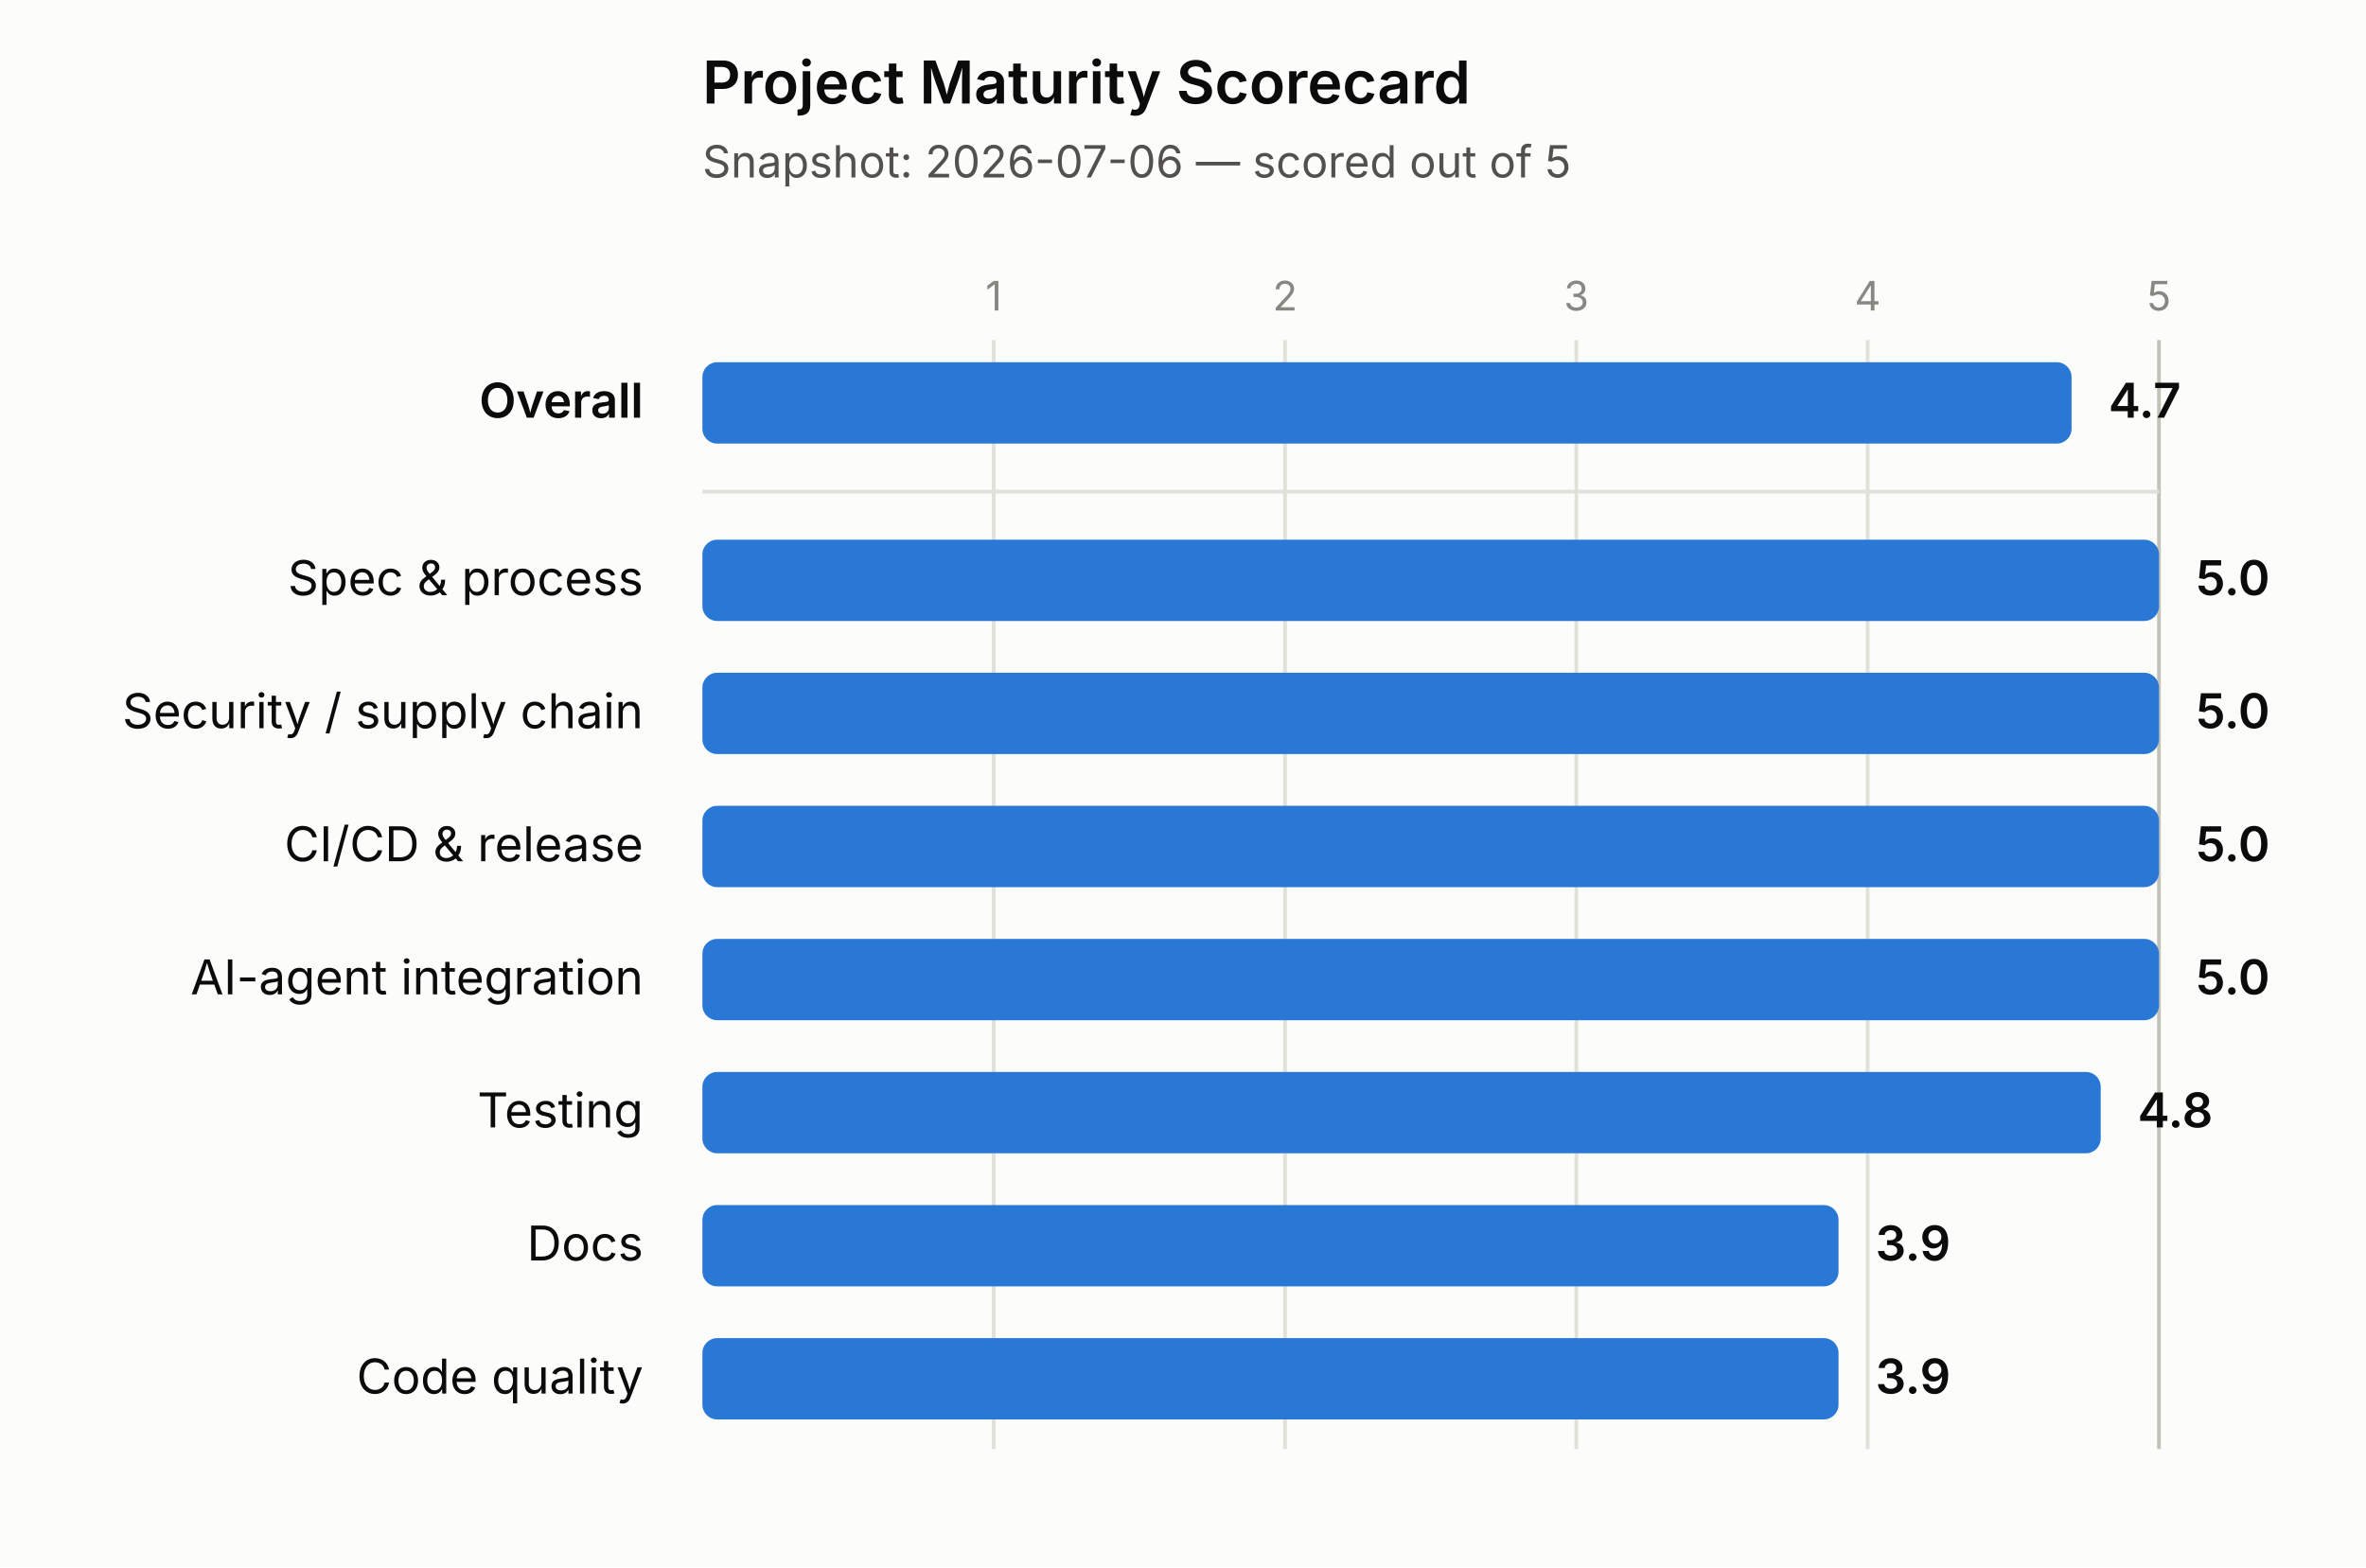
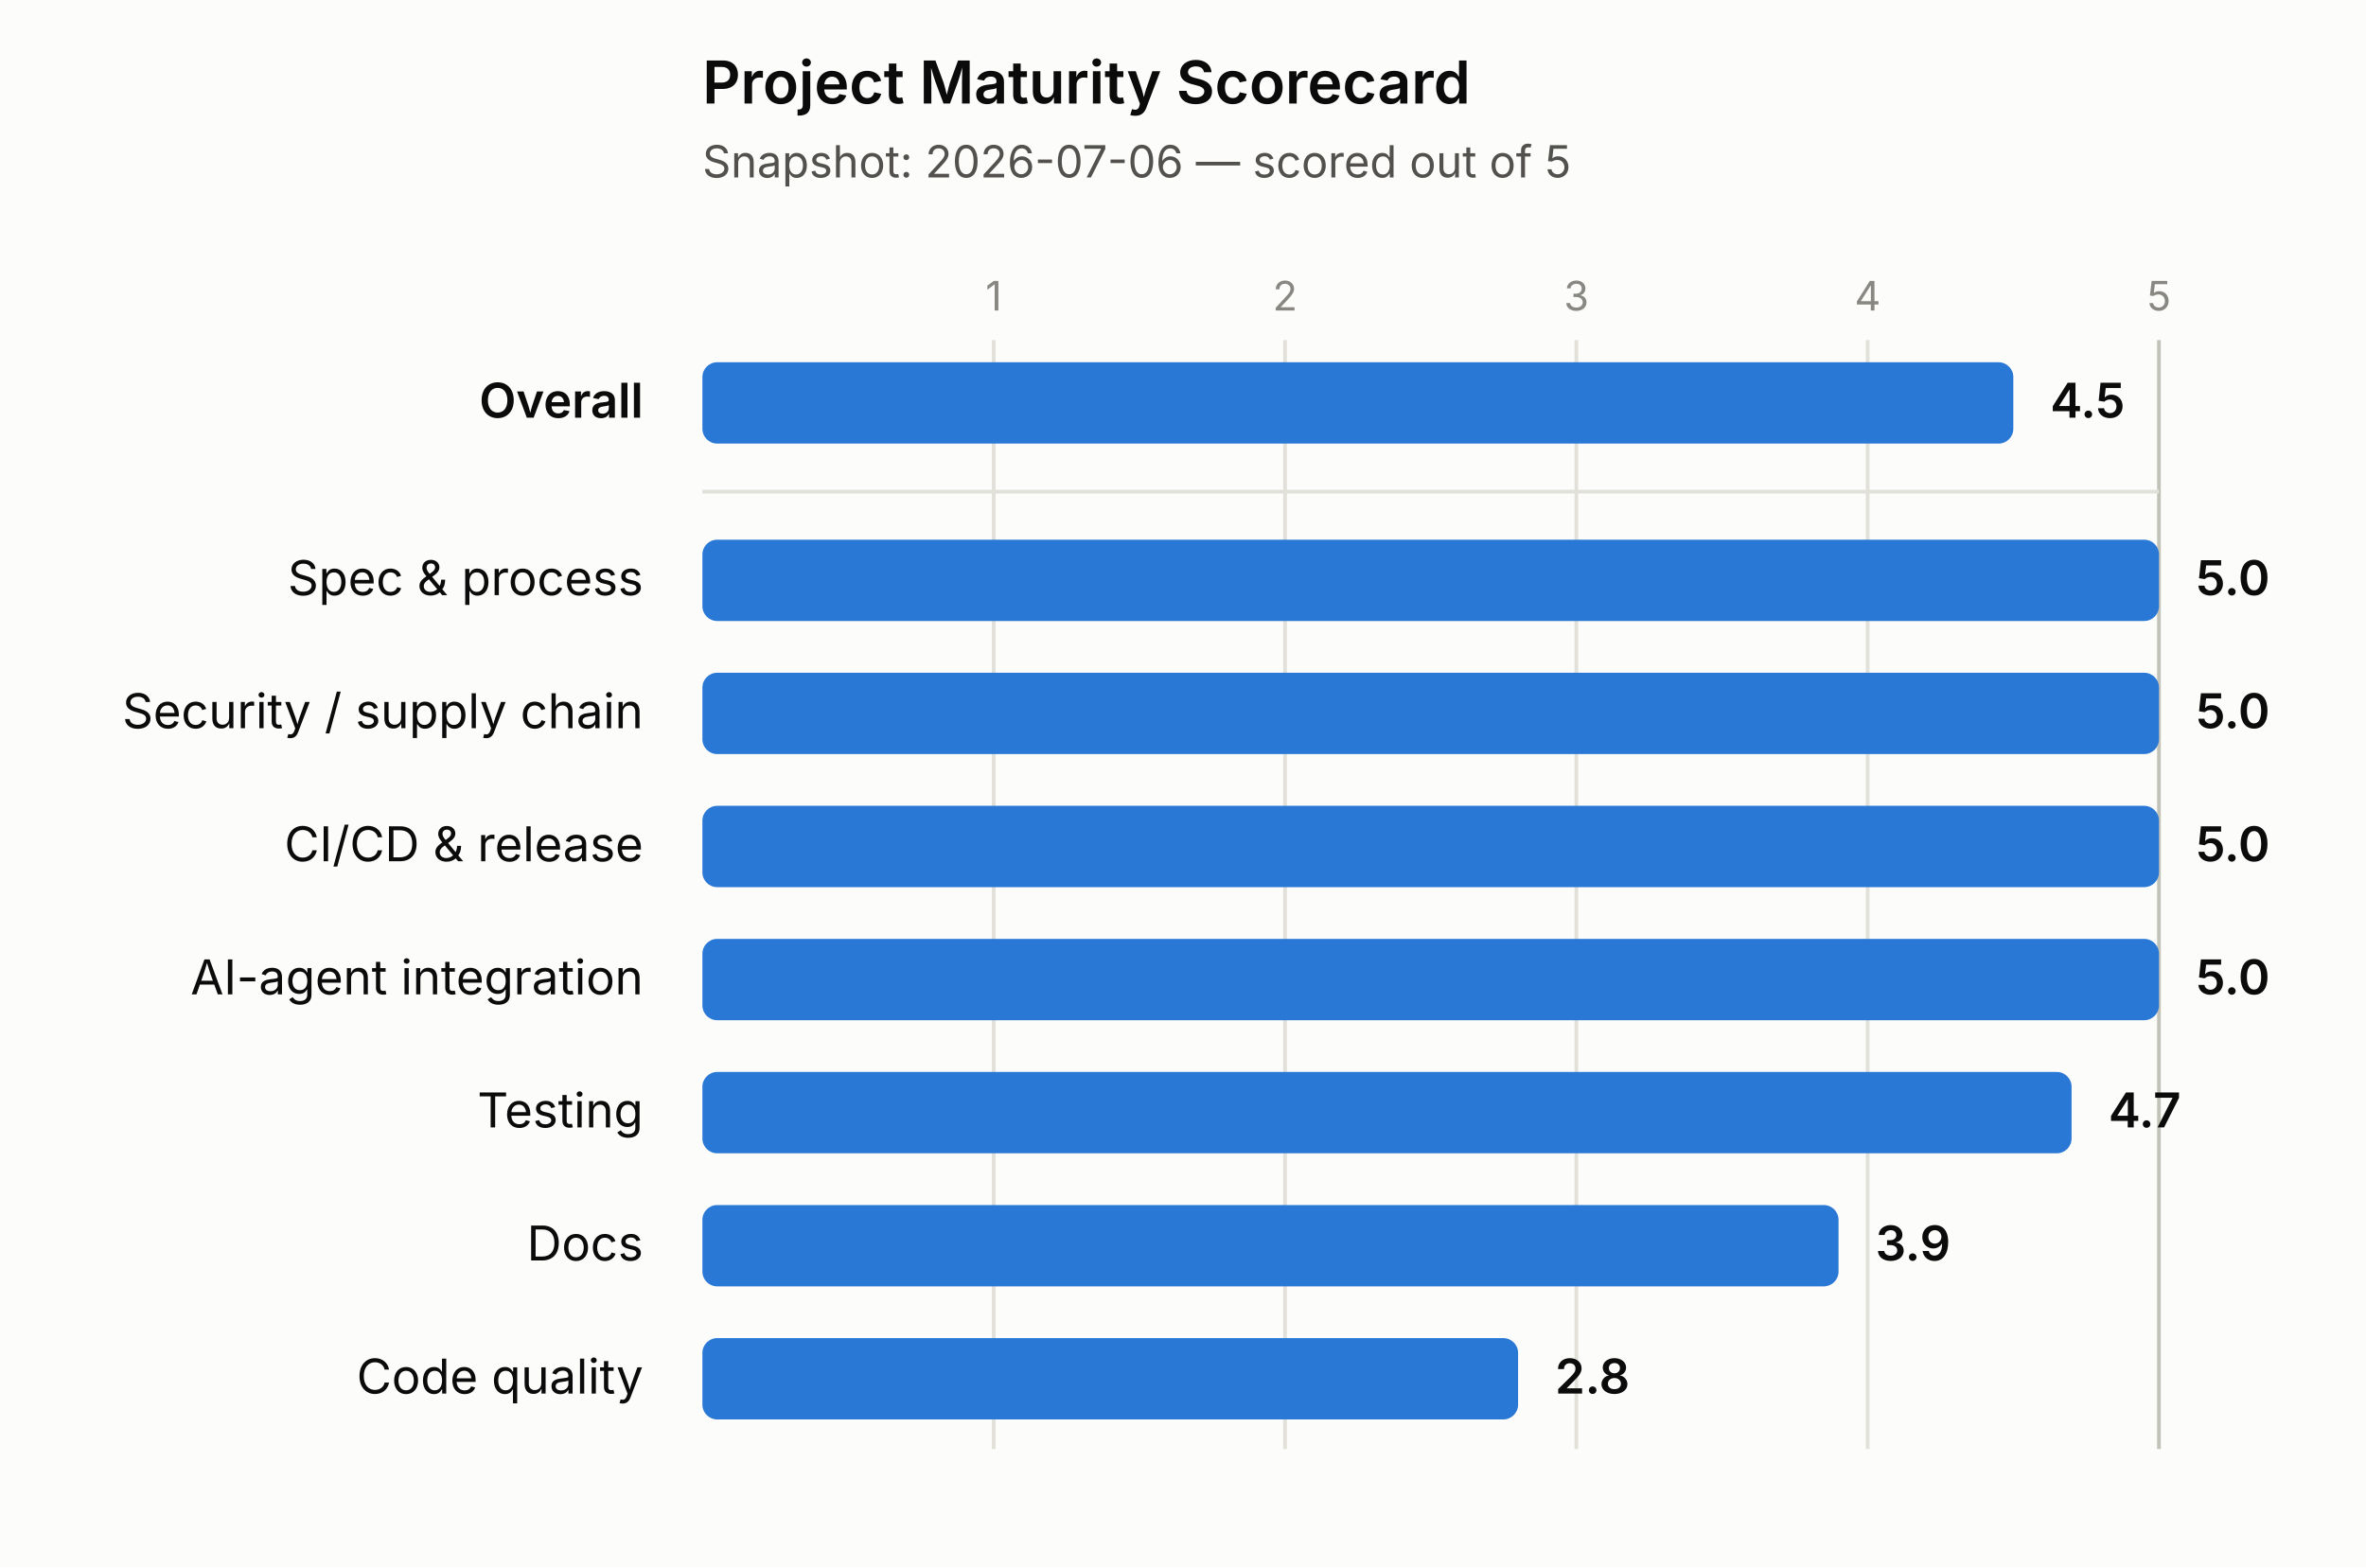
<svg xmlns="http://www.w3.org/2000/svg" width="640" height="424" viewBox="0 0 640 424">
  <rect x="0" y="0" width="640" height="424" fill="#fcfcfb" />
  <text x="190" y="28" font-size="16" font-weight="600" fill="#0b0b0b" font-family="system-ui, -apple-system, 'Segoe UI', sans-serif">Project Maturity Scorecard</text>
  <text x="190" y="48" font-size="12" fill="#52514e" font-family="system-ui, -apple-system, 'Segoe UI', sans-serif">Snapshot: 2026-07-06 — scored out of 5</text>
  <line x1="268.8" y1="92" x2="268.8" y2="392" stroke="#e1e0d9" stroke-width="1" />
  <text x="268.8" y="84" font-size="11" fill="#898781" text-anchor="middle" font-family="system-ui, -apple-system, 'Segoe UI', sans-serif">1</text>
  <line x1="347.6" y1="92" x2="347.6" y2="392" stroke="#e1e0d9" stroke-width="1" />
  <text x="347.6" y="84" font-size="11" fill="#898781" text-anchor="middle" font-family="system-ui, -apple-system, 'Segoe UI', sans-serif">2</text>
  <line x1="426.4" y1="92" x2="426.4" y2="392" stroke="#e1e0d9" stroke-width="1" />
  <text x="426.4" y="84" font-size="11" fill="#898781" text-anchor="middle" font-family="system-ui, -apple-system, 'Segoe UI', sans-serif">3</text>
  <line x1="505.2" y1="92" x2="505.2" y2="392" stroke="#e1e0d9" stroke-width="1" />
  <text x="505.2" y="84" font-size="11" fill="#898781" text-anchor="middle" font-family="system-ui, -apple-system, 'Segoe UI', sans-serif">4</text>
  <line x1="584" y1="92" x2="584" y2="392" stroke="#c3c2b7" stroke-width="1" />
  <text x="584" y="84" font-size="11" fill="#898781" text-anchor="middle" font-family="system-ui, -apple-system, 'Segoe UI', sans-serif">5</text>
  <line x1="190" y1="133" x2="584" y2="133" stroke="#e1e0d9" stroke-width="1" />
  <text x="174" y="113" font-size="13" font-weight="600" fill="#0b0b0b" text-anchor="end" font-family="system-ui, -apple-system, 'Segoe UI', sans-serif">Overall</text>
-   <rect x="190" y="98" width="370.36" height="22" rx="4" ry="4" fill="#2a78d6" />
-   <text x="570.36" y="113" font-size="13" font-weight="600" fill="#0b0b0b" font-family="system-ui, -apple-system, 'Segoe UI', sans-serif">4.7</text>
+   <rect x="190" y="98" width="354.6" height="22" rx="4" ry="4" fill="#2a78d6" />
+   <text x="554.6" y="113" font-size="13" font-weight="600" fill="#0b0b0b" font-family="system-ui, -apple-system, 'Segoe UI', sans-serif">4.5</text>
  <text x="174" y="161" font-size="13" font-weight="400" fill="#0b0b0b" text-anchor="end" font-family="system-ui, -apple-system, 'Segoe UI', sans-serif">Spec &amp; process</text>
  <rect x="190" y="146" width="394" height="22" rx="4" ry="4" fill="#2a78d6" />
  <text x="594" y="161" font-size="13" font-weight="600" fill="#0b0b0b" font-family="system-ui, -apple-system, 'Segoe UI', sans-serif">5.0</text>
  <text x="174" y="197" font-size="13" font-weight="400" fill="#0b0b0b" text-anchor="end" font-family="system-ui, -apple-system, 'Segoe UI', sans-serif">Security / supply chain</text>
  <rect x="190" y="182" width="394" height="22" rx="4" ry="4" fill="#2a78d6" />
  <text x="594" y="197" font-size="13" font-weight="600" fill="#0b0b0b" font-family="system-ui, -apple-system, 'Segoe UI', sans-serif">5.0</text>
  <text x="174" y="233" font-size="13" font-weight="400" fill="#0b0b0b" text-anchor="end" font-family="system-ui, -apple-system, 'Segoe UI', sans-serif">CI/CD &amp; release</text>
  <rect x="190" y="218" width="394" height="22" rx="4" ry="4" fill="#2a78d6" />
  <text x="594" y="233" font-size="13" font-weight="600" fill="#0b0b0b" font-family="system-ui, -apple-system, 'Segoe UI', sans-serif">5.0</text>
  <text x="174" y="269" font-size="13" font-weight="400" fill="#0b0b0b" text-anchor="end" font-family="system-ui, -apple-system, 'Segoe UI', sans-serif">AI-agent integration</text>
  <rect x="190" y="254" width="394" height="22" rx="4" ry="4" fill="#2a78d6" />
  <text x="594" y="269" font-size="13" font-weight="600" fill="#0b0b0b" font-family="system-ui, -apple-system, 'Segoe UI', sans-serif">5.0</text>
  <text x="174" y="305" font-size="13" font-weight="400" fill="#0b0b0b" text-anchor="end" font-family="system-ui, -apple-system, 'Segoe UI', sans-serif">Testing</text>
-   <rect x="190" y="290" width="378.24" height="22" rx="4" ry="4" fill="#2a78d6" />
-   <text x="578.24" y="305" font-size="13" font-weight="600" fill="#0b0b0b" font-family="system-ui, -apple-system, 'Segoe UI', sans-serif">4.8</text>
+   <rect x="190" y="290" width="370.36" height="22" rx="4" ry="4" fill="#2a78d6" />
+   <text x="570.36" y="305" font-size="13" font-weight="600" fill="#0b0b0b" font-family="system-ui, -apple-system, 'Segoe UI', sans-serif">4.7</text>
  <text x="174" y="341" font-size="13" font-weight="400" fill="#0b0b0b" text-anchor="end" font-family="system-ui, -apple-system, 'Segoe UI', sans-serif">Docs</text>
  <rect x="190" y="326" width="307.32" height="22" rx="4" ry="4" fill="#2a78d6" />
  <text x="507.32" y="341" font-size="13" font-weight="600" fill="#0b0b0b" font-family="system-ui, -apple-system, 'Segoe UI', sans-serif">3.9</text>
  <text x="174" y="377" font-size="13" font-weight="400" fill="#0b0b0b" text-anchor="end" font-family="system-ui, -apple-system, 'Segoe UI', sans-serif">Code quality</text>
-   <rect x="190" y="362" width="307.32" height="22" rx="4" ry="4" fill="#2a78d6" />
-   <text x="507.32" y="377" font-size="13" font-weight="600" fill="#0b0b0b" font-family="system-ui, -apple-system, 'Segoe UI', sans-serif">3.9</text>
+   <rect x="190" y="362" width="220.64" height="22" rx="4" ry="4" fill="#2a78d6" />
+   <text x="420.64" y="377" font-size="13" font-weight="600" fill="#0b0b0b" font-family="system-ui, -apple-system, 'Segoe UI', sans-serif">2.8</text>
</svg>
